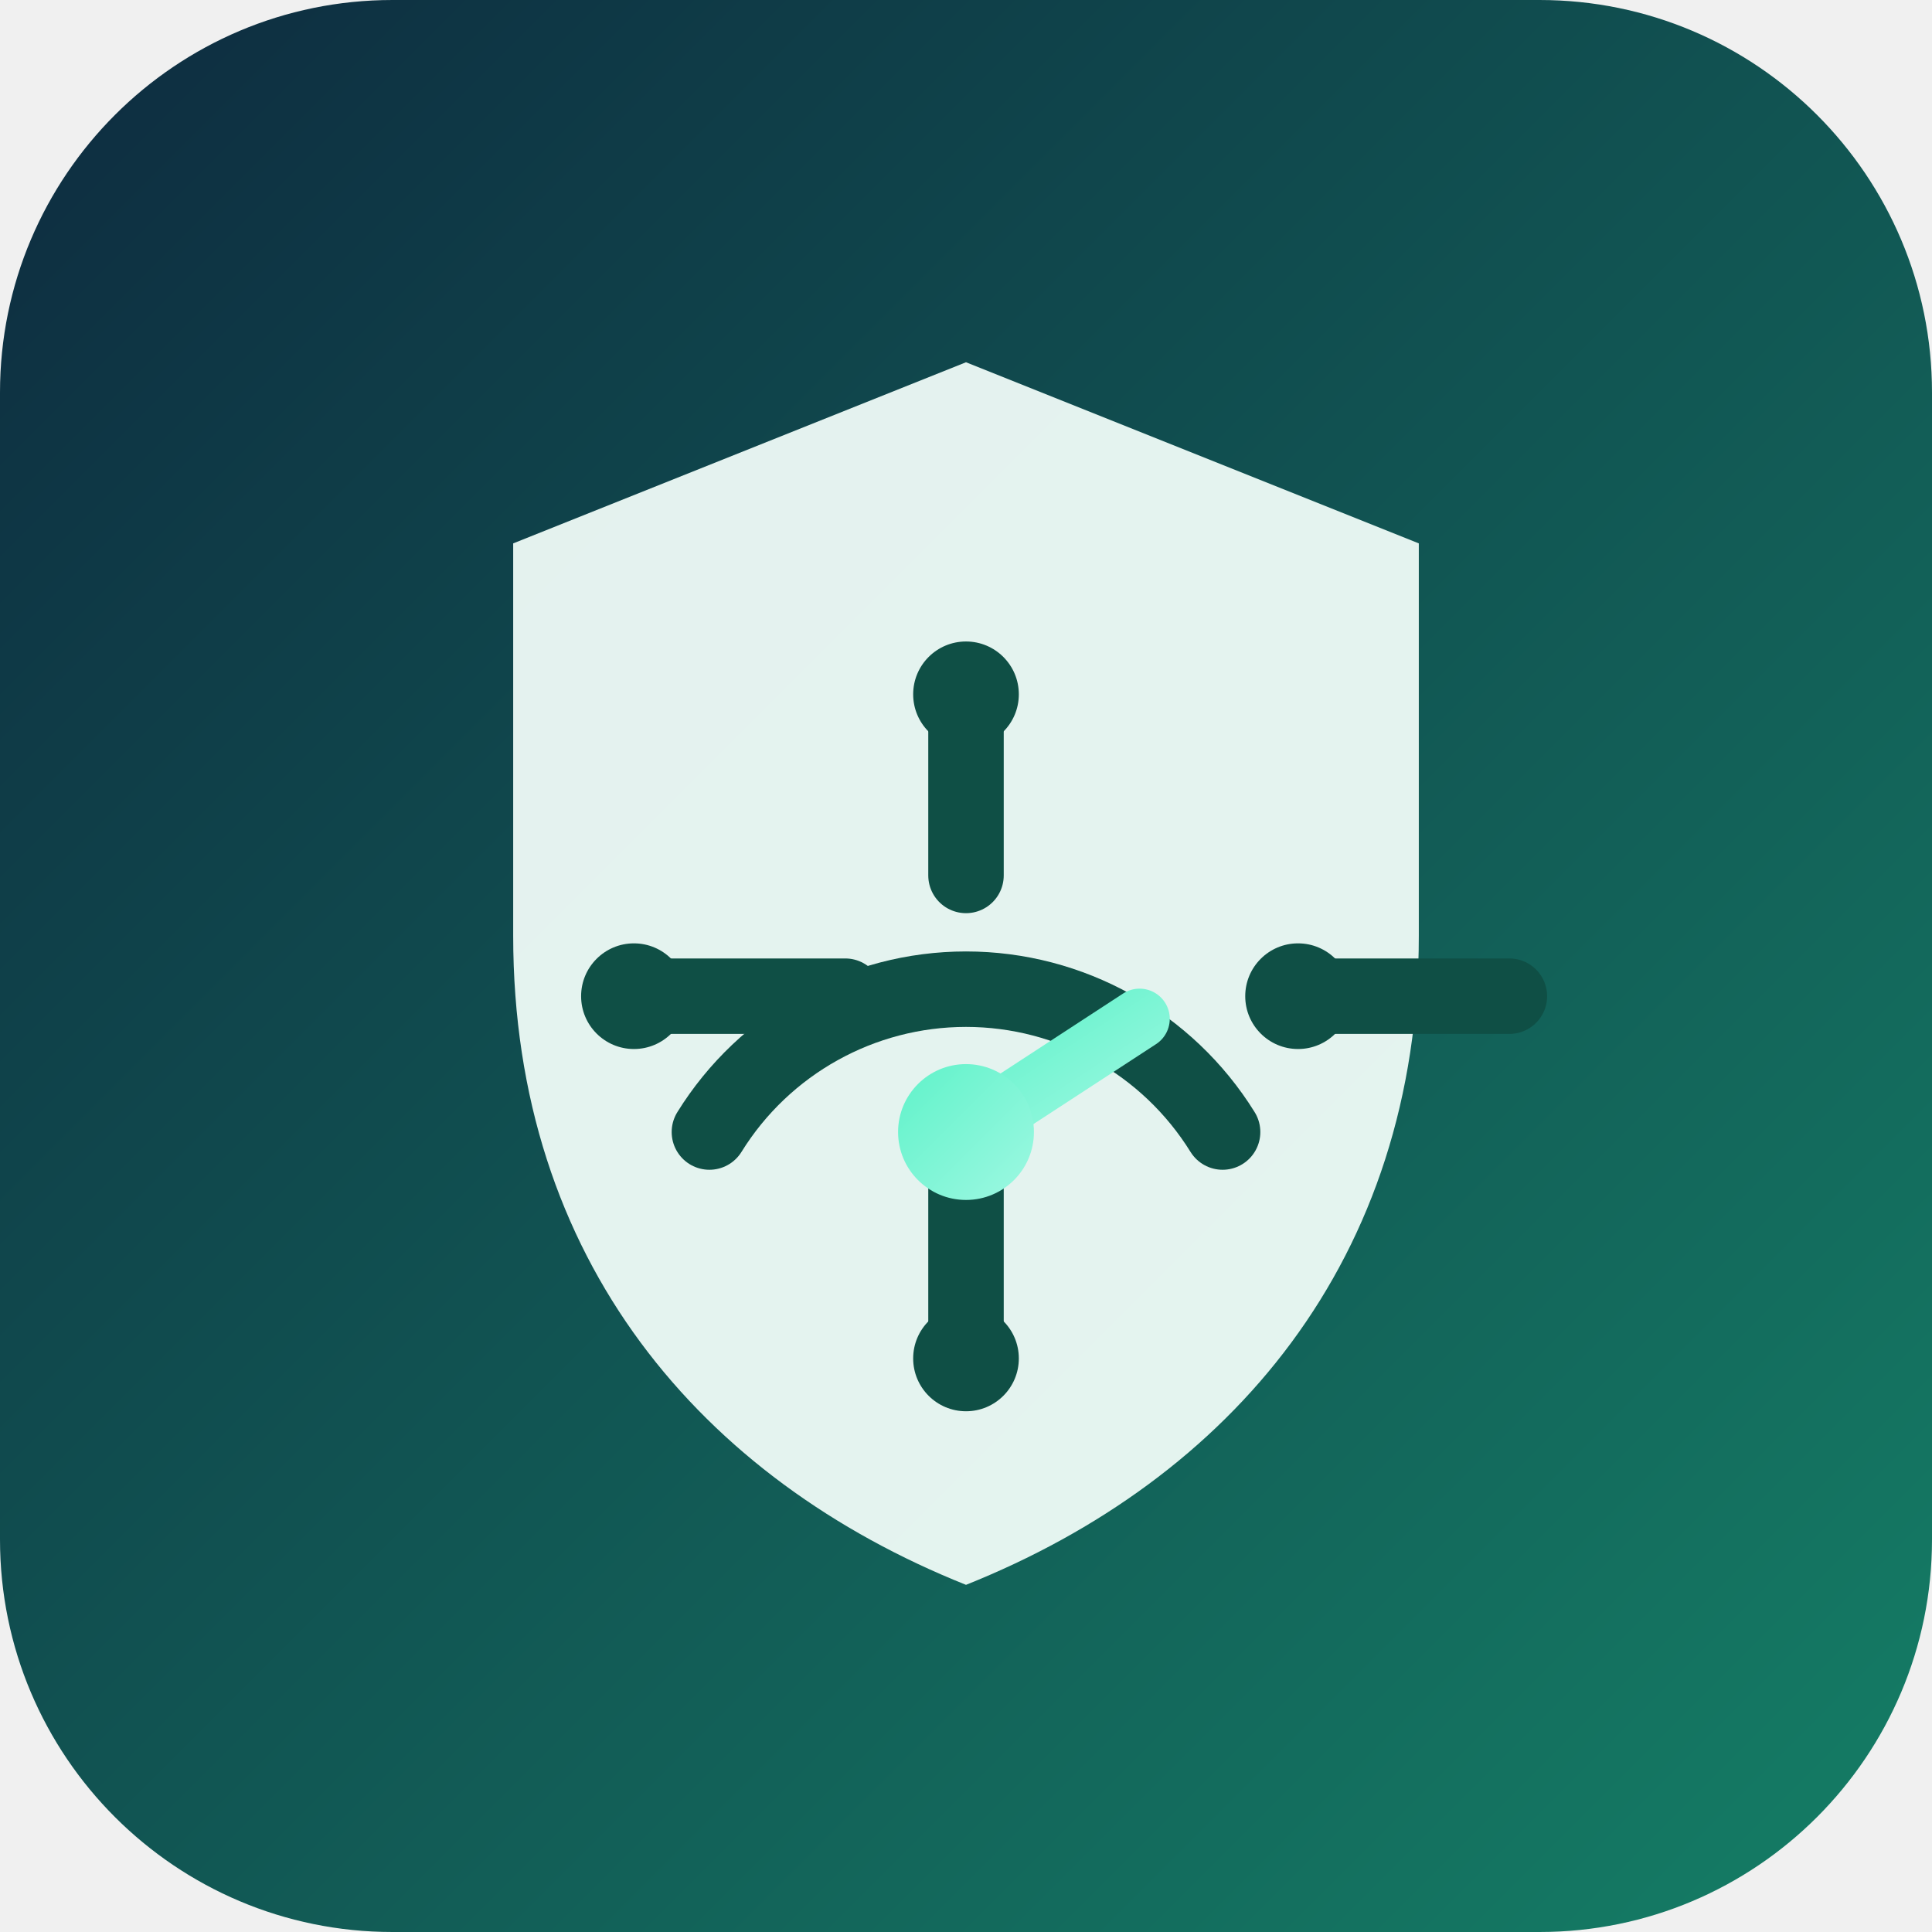
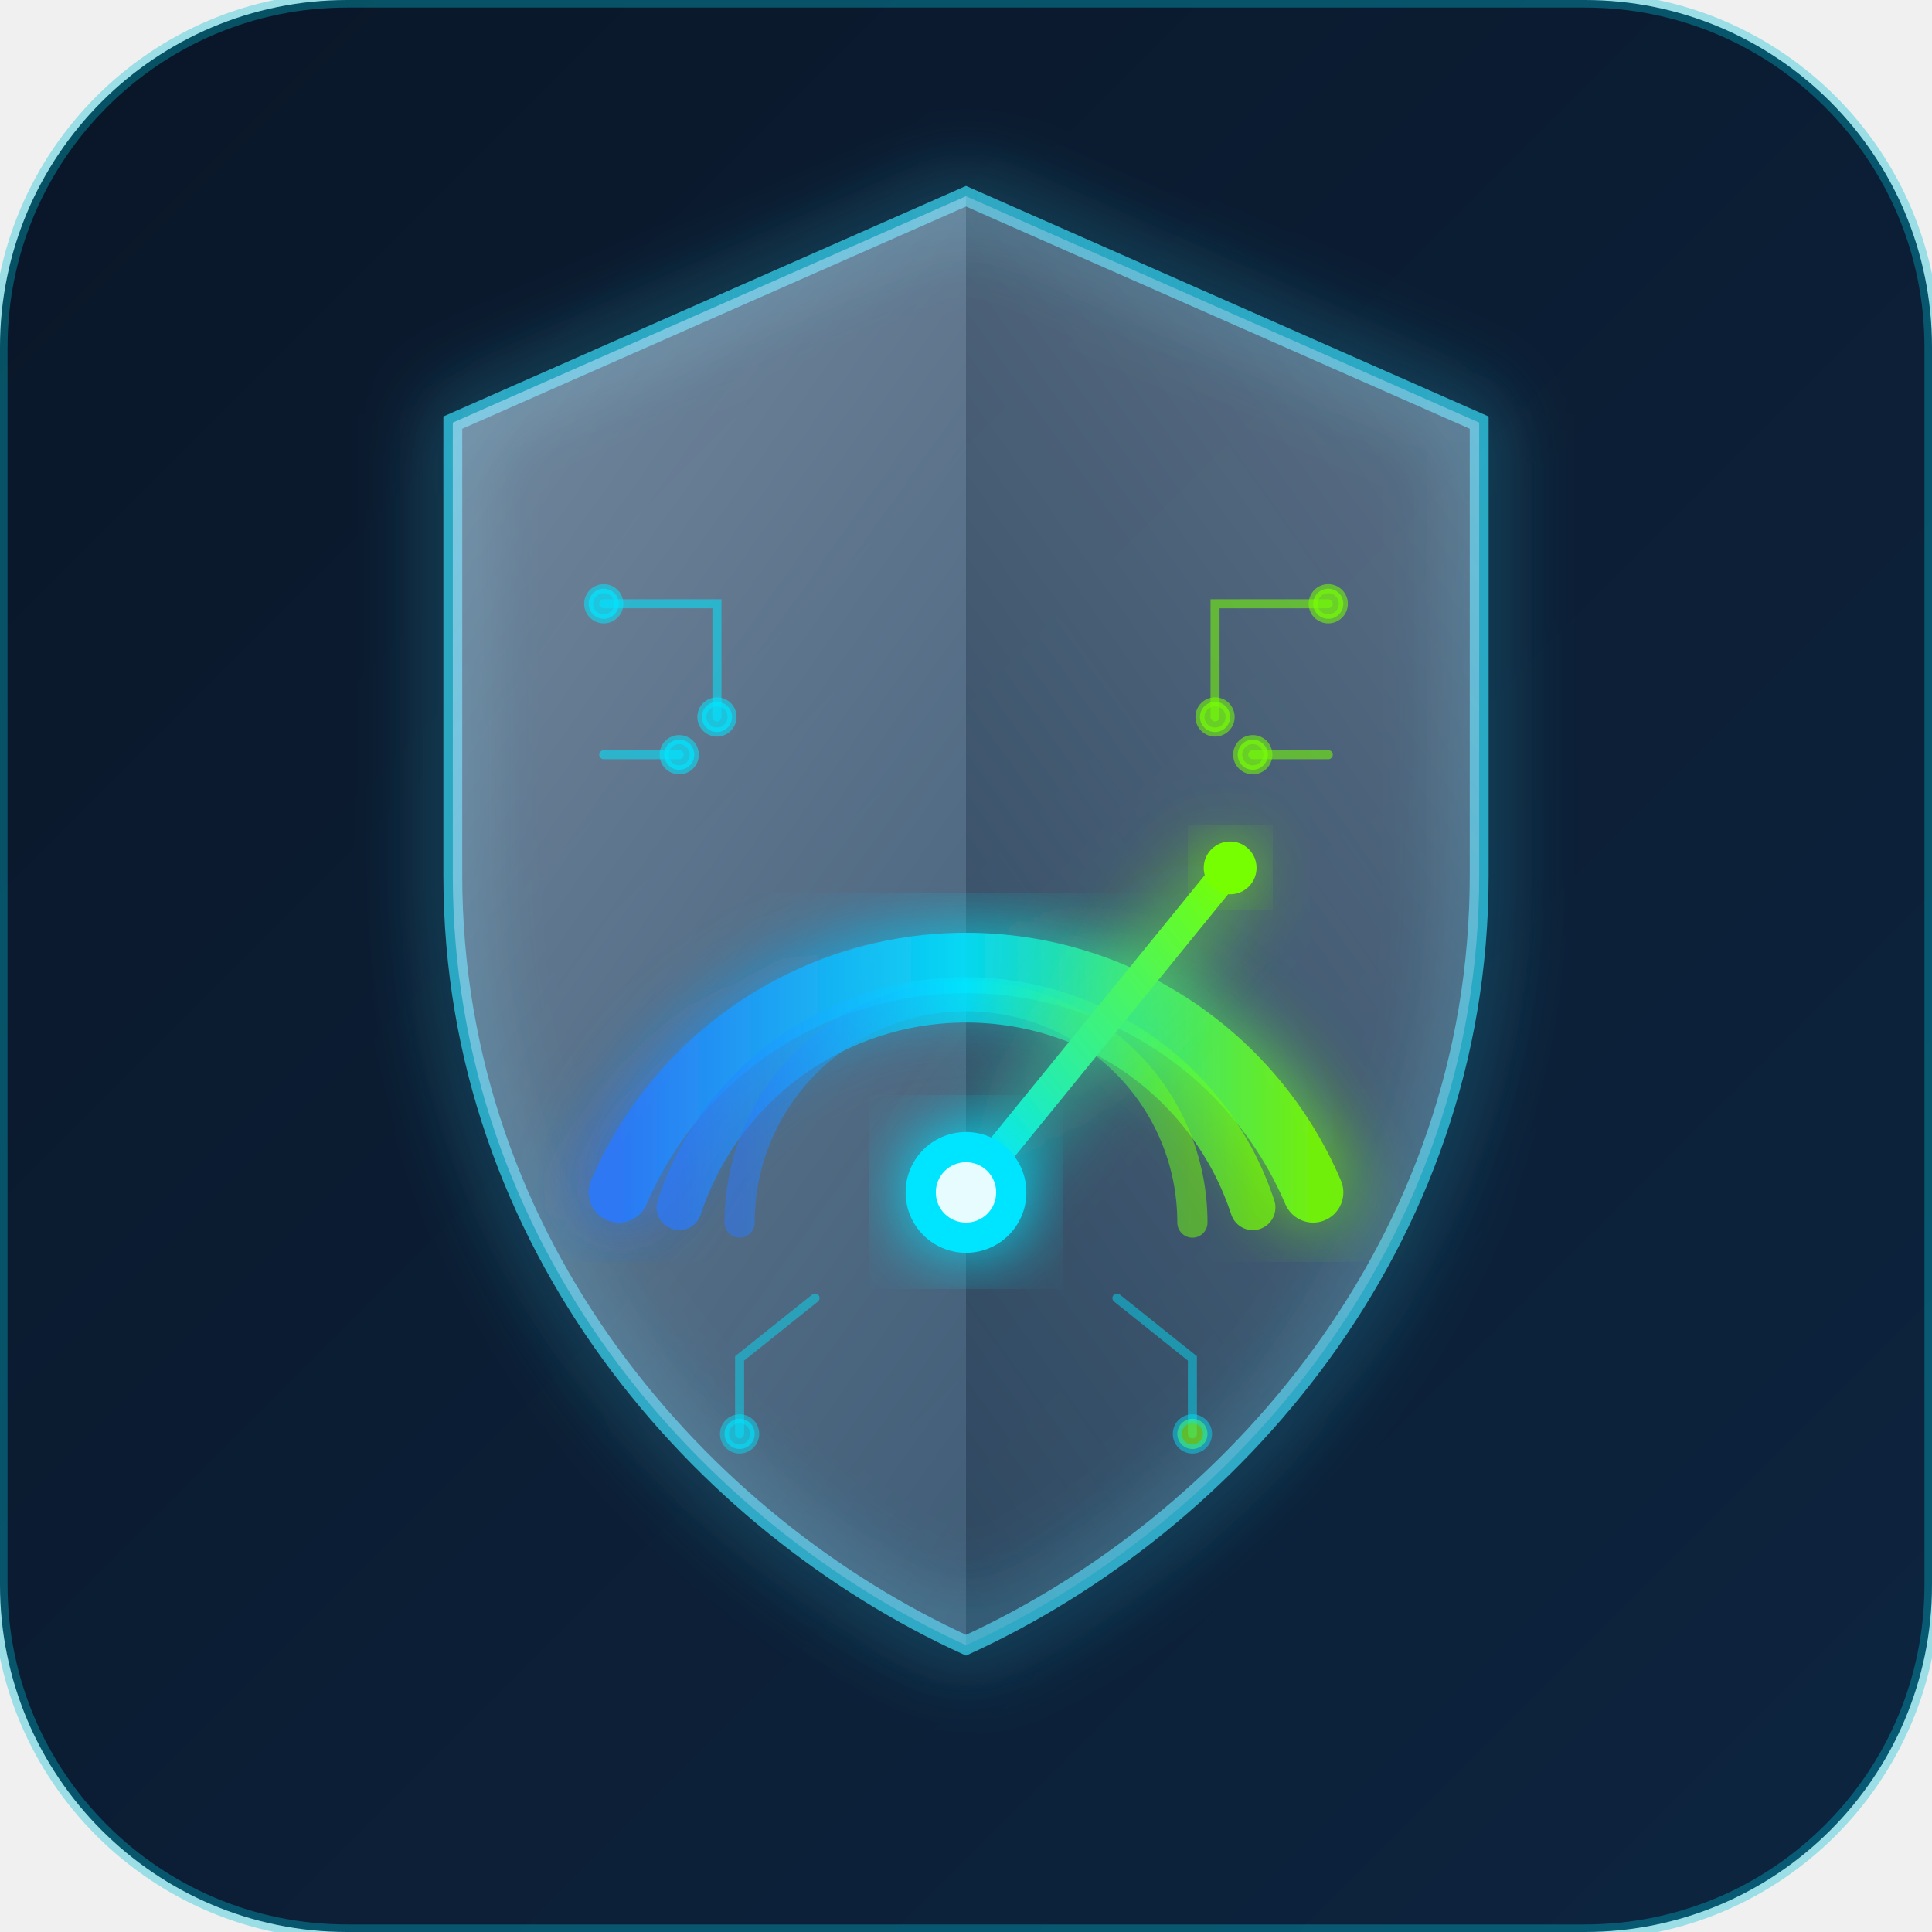
<svg xmlns="http://www.w3.org/2000/svg" width="256" height="256" viewBox="0 0 256 256" role="img" aria-label="ro-Control logo">
  <defs>
-     <linearGradient id="bg" x1="0" y1="0" x2="1" y2="1">
-       <stop offset="0%" stop-color="#0d2a3f" />
-       <stop offset="100%" stop-color="#157f66" />
+     <linearGradient id="bgGrad" x1="0" y1="0" x2="1" y2="1">
+       <stop offset="0%" stop-color="#0a1628" />
+       <stop offset="100%" stop-color="#0d2540" />
    </linearGradient>
-     <linearGradient id="accent" x1="0" y1="0" x2="1" y2="1">
-       <stop offset="0%" stop-color="#5ff2c9" />
-       <stop offset="100%" stop-color="#9ef8e2" />
+     <linearGradient id="shieldLeft" x1="0" y1="0" x2="1" y2="1">
+       <stop offset="0%" stop-color="#d0e8ff" stop-opacity="0.55" />
+       <stop offset="100%" stop-color="#8bbcdd" stop-opacity="0.30" />
    </linearGradient>
+     <linearGradient id="shieldRight" x1="1" y1="0" x2="0" y2="1">
+       <stop offset="0%" stop-color="#c8dff5" stop-opacity="0.45" />
+       <stop offset="100%" stop-color="#7aaac8" stop-opacity="0.20" />
+     </linearGradient>
+     <linearGradient id="arcGrad" x1="0" y1="0" x2="1" y2="0">
+       <stop offset="0%" stop-color="#2979ff" />
+       <stop offset="50%" stop-color="#00e5ff" />
+       <stop offset="100%" stop-color="#76ff03" />
+     </linearGradient>
+     <linearGradient id="needleGrad" x1="0" y1="1" x2="1" y2="0">
+       <stop offset="0%" stop-color="#00e5ff" />
+       <stop offset="100%" stop-color="#76ff03" />
+     </linearGradient>
+     <filter id="glow" x="-30%" y="-30%" width="160%" height="160%">
+       <feGaussianBlur stdDeviation="5" result="blur" />
+       <feMerge>
+         <feMergeNode in="blur" />
+         <feMergeNode in="SourceGraphic" />
+       </feMerge>
+     </filter>
+     <filter id="shieldShadow" x="-10%" y="-10%" width="120%" height="120%">
+       <feGaussianBlur stdDeviation="3" result="blur" />
+       <feMerge>
+         <feMergeNode in="blur" />
+         <feMergeNode in="SourceGraphic" />
+       </feMerge>
+     </filter>
+     <clipPath id="leftHalf">
+       <rect x="0" y="0" width="128" height="256" />
+     </clipPath>
+     <clipPath id="rightHalf">
+       <rect x="128" y="0" width="128" height="256" />
+     </clipPath>
  </defs>
-   <rect width="256" height="256" rx="52" fill="url(#bg)" />
-   <path d="M128 48 188 72v52c0 43-25 72-60 86-35-14-60-43-60-86V72z" fill="#eefbf7" opacity="0.95" />
-   <path d="M84 132h28m88 0h-28M128 92v24M128 180v-24" fill="none" stroke="#0f4f45" stroke-width="10" stroke-linecap="round" />
-   <circle cx="84" cy="132" r="7" fill="#0f4f45" />
-   <circle cx="172" cy="132" r="7" fill="#0f4f45" />
-   <circle cx="128" cy="92" r="7" fill="#0f4f45" />
-   <circle cx="128" cy="180" r="7" fill="#0f4f45" />
-   <path d="M94 150a40 40 0 0 1 68 0" fill="none" stroke="#0f4f45" stroke-width="10" stroke-linecap="round" />
-   <path d="M128 150l23-15" stroke="url(#accent)" stroke-width="8" stroke-linecap="round" />
-   <circle cx="128" cy="150" r="9" fill="url(#accent)" />
+   <rect width="256" height="256" rx="46" fill="url(#bgGrad)" />
+   <rect width="256" height="256" rx="46" fill="none" stroke="#00bcd4" stroke-width="2" stroke-opacity="0.35" />
+   <path d="M128 26 L196 56 L196 116 C196 165 163 202 128 218 C93 202 60 165 60 116 L60 56 Z" fill="none" stroke="#38d9f5" stroke-width="2.5" stroke-opacity="0.7" filter="url(#glow)" />
+   <path d="M128 26 L196 56 L196 116 C196 165 163 202 128 218 C93 202 60 165 60 116 L60 56 Z" fill="url(#shieldLeft)" clip-path="url(#leftHalf)" />
+   <path d="M128 26 L196 56 L196 116 C196 165 163 202 128 218 C93 202 60 165 60 116 L60 56 Z" fill="url(#shieldRight)" clip-path="url(#rightHalf)" />
+   <g stroke="#00e5ff" stroke-opacity="0.55" stroke-width="1.2" fill="none" stroke-linecap="round">
+     <path d="M80 80 L95 80 L95 95" />
+     <path d="M80 100 L90 100" />
+     <circle cx="80" cy="80" r="2" fill="#00e5ff" fill-opacity="0.7" />
+     <circle cx="90" cy="100" r="2" fill="#00e5ff" fill-opacity="0.7" />
+     <circle cx="95" cy="95" r="2" fill="#00e5ff" fill-opacity="0.7" />
+   </g>
+   <g stroke="#76ff03" stroke-opacity="0.55" stroke-width="1.2" fill="none" stroke-linecap="round">
+     <path d="M176 80 L161 80 L161 95" />
+     <path d="M176 100 L166 100" />
+     <circle cx="176" cy="80" r="2" fill="#76ff03" fill-opacity="0.7" />
+     <circle cx="166" cy="100" r="2" fill="#76ff03" fill-opacity="0.7" />
+     <circle cx="161" cy="95" r="2" fill="#76ff03" fill-opacity="0.7" />
+   </g>
+   <path d="M82 158 A50 50 0 0 1 174 158" fill="none" stroke="url(#arcGrad)" stroke-width="8" stroke-linecap="round" filter="url(#glow)" opacity="0.9" />
+   <path d="M90 160 A40 40 0 0 1 166 160" fill="none" stroke="url(#arcGrad)" stroke-width="6" stroke-linecap="round" opacity="0.7" />
+   <path d="M98 162 A30 30 0 0 1 158 162" fill="none" stroke="url(#arcGrad)" stroke-width="4" stroke-linecap="round" opacity="0.5" />
+   <line x1="128" y1="158" x2="163" y2="115" stroke="url(#needleGrad)" stroke-width="4" stroke-linecap="round" filter="url(#glow)" />
+   <circle cx="128" cy="158" r="8" fill="#00e5ff" filter="url(#glow)" />
+   <circle cx="128" cy="158" r="4" fill="#ffffff" fill-opacity="0.9" />
+   <circle cx="163" cy="115" r="3.5" fill="#76ff03" filter="url(#glow)" />
+   <g stroke="#00e5ff" stroke-opacity="0.45" stroke-width="1.2" fill="none" stroke-linecap="round">
+     <path d="M108 172 L98 180 L98 190" />
+     <path d="M148 172 L158 180 L158 190" />
+     <circle cx="98" cy="190" r="2" fill="#00e5ff" fill-opacity="0.6" />
+     <circle cx="158" cy="190" r="2" fill="#76ff03" fill-opacity="0.6" />
+   </g>
</svg>
